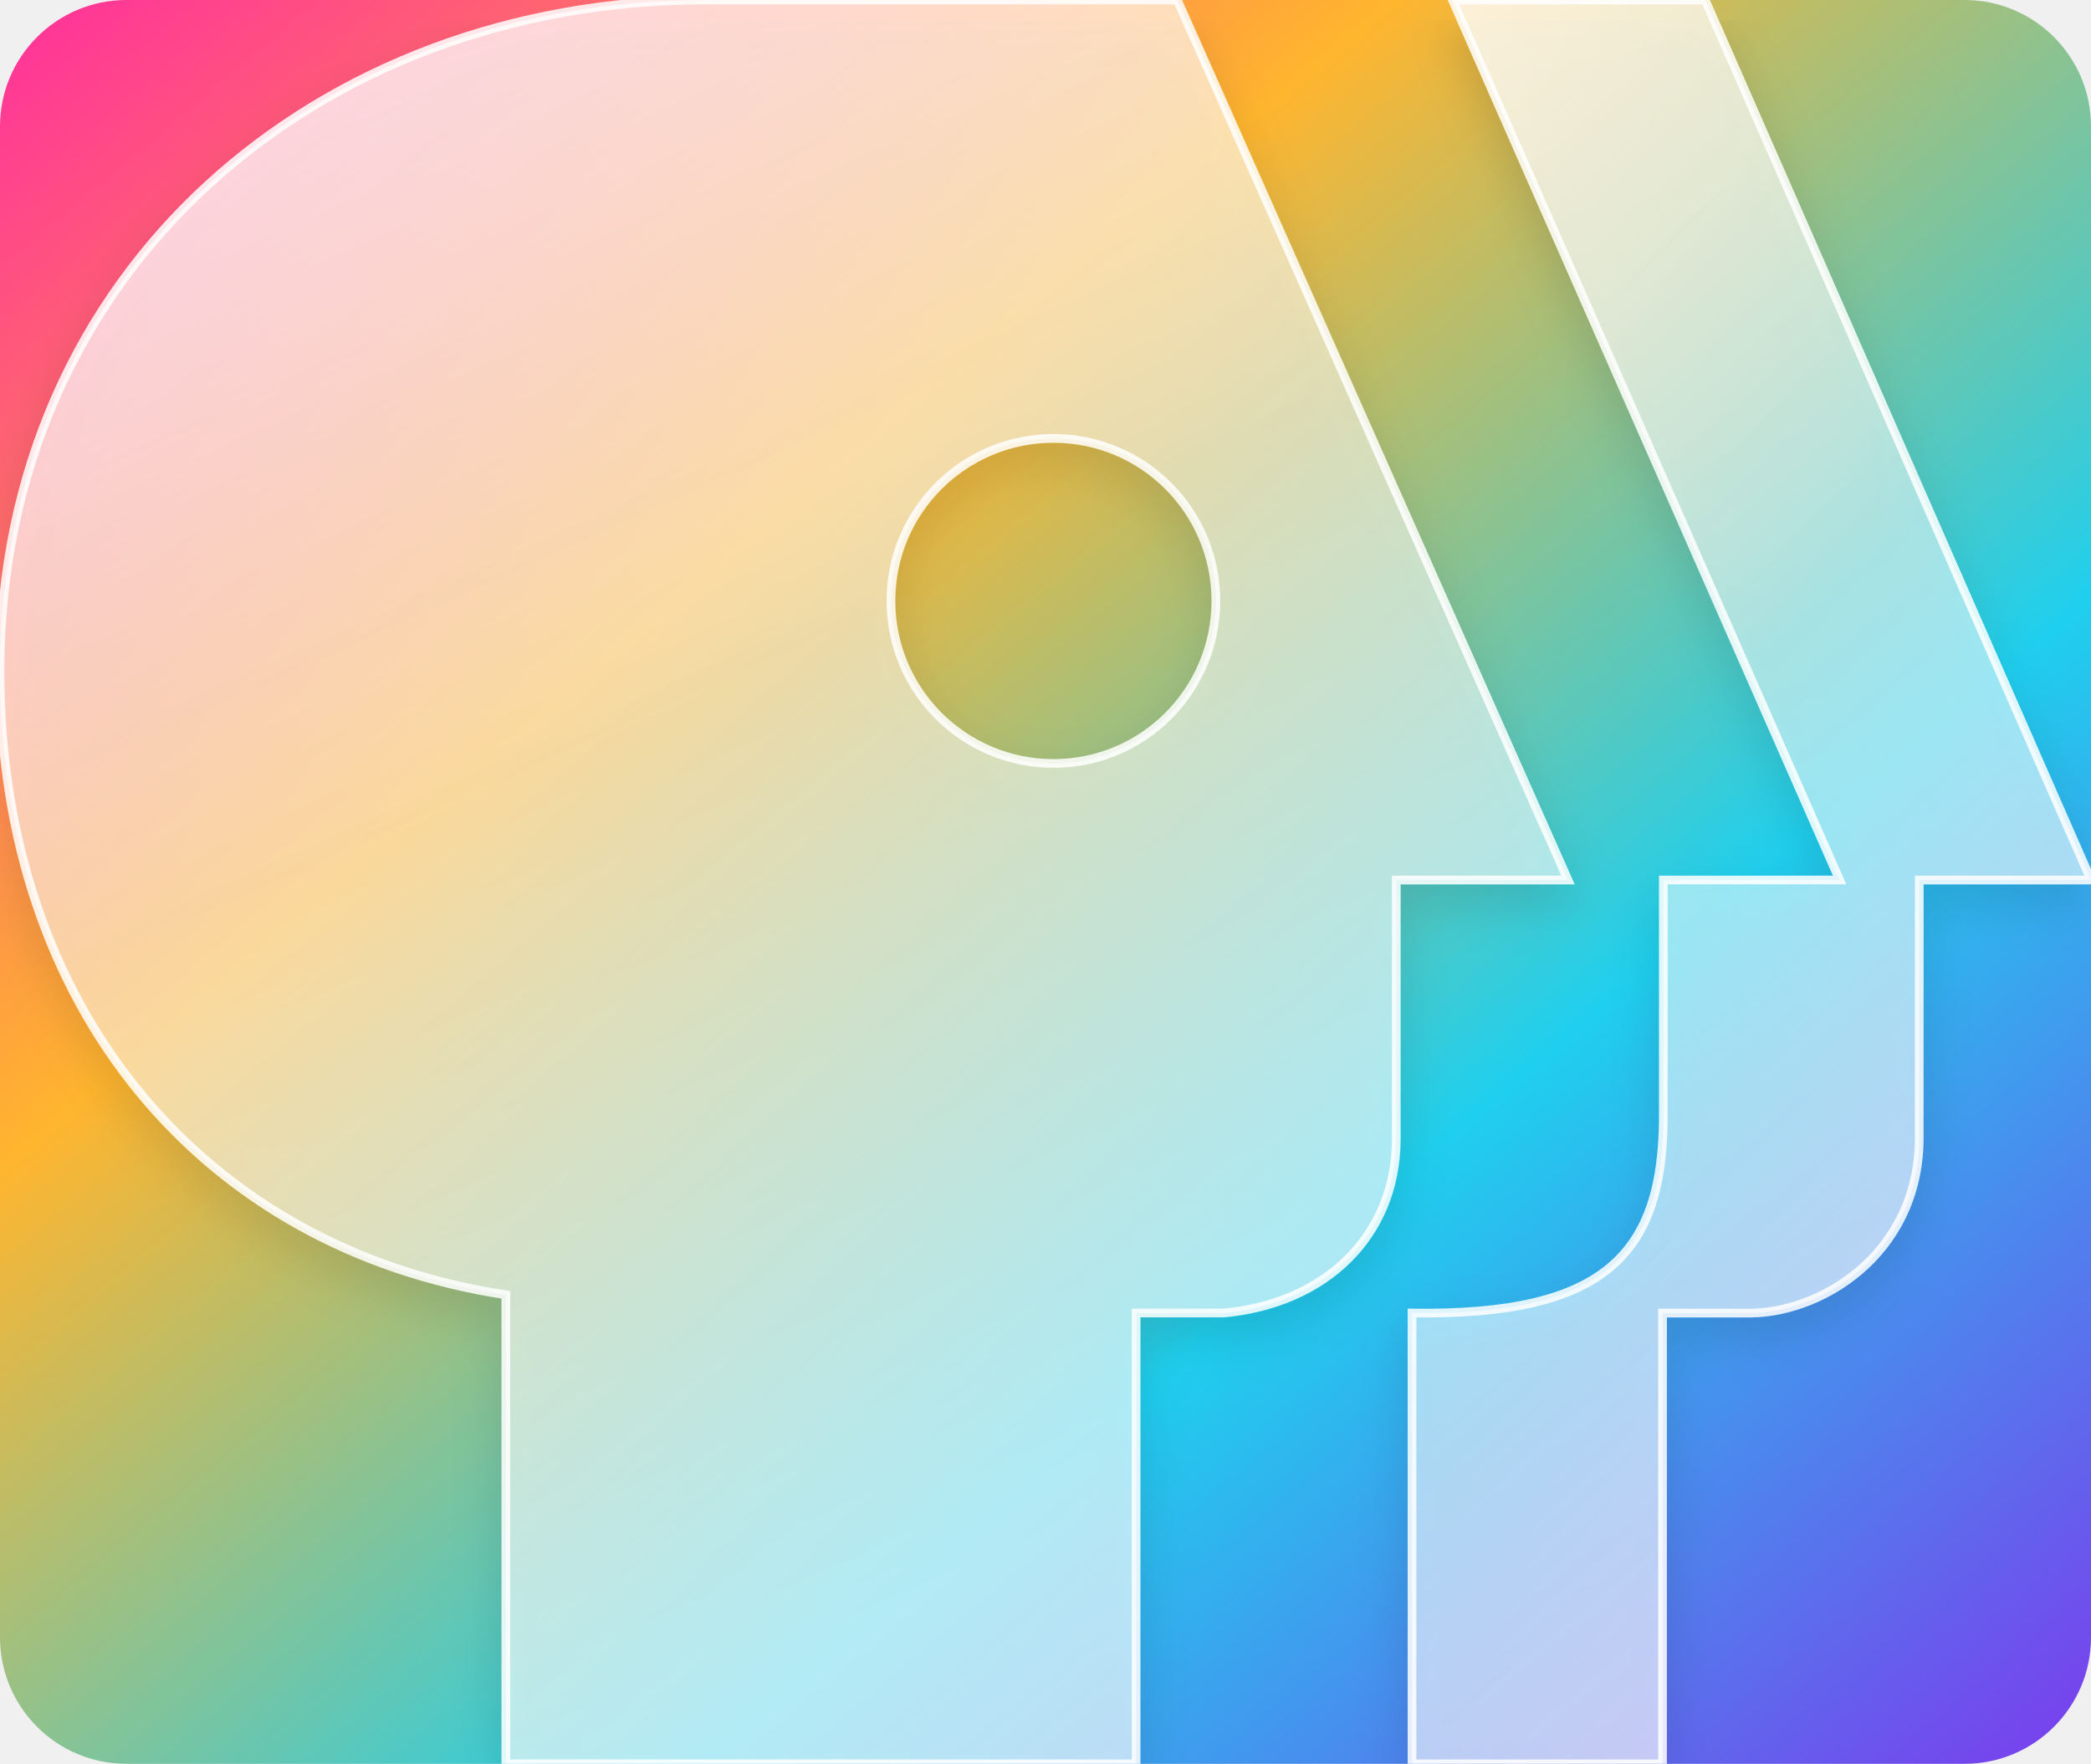
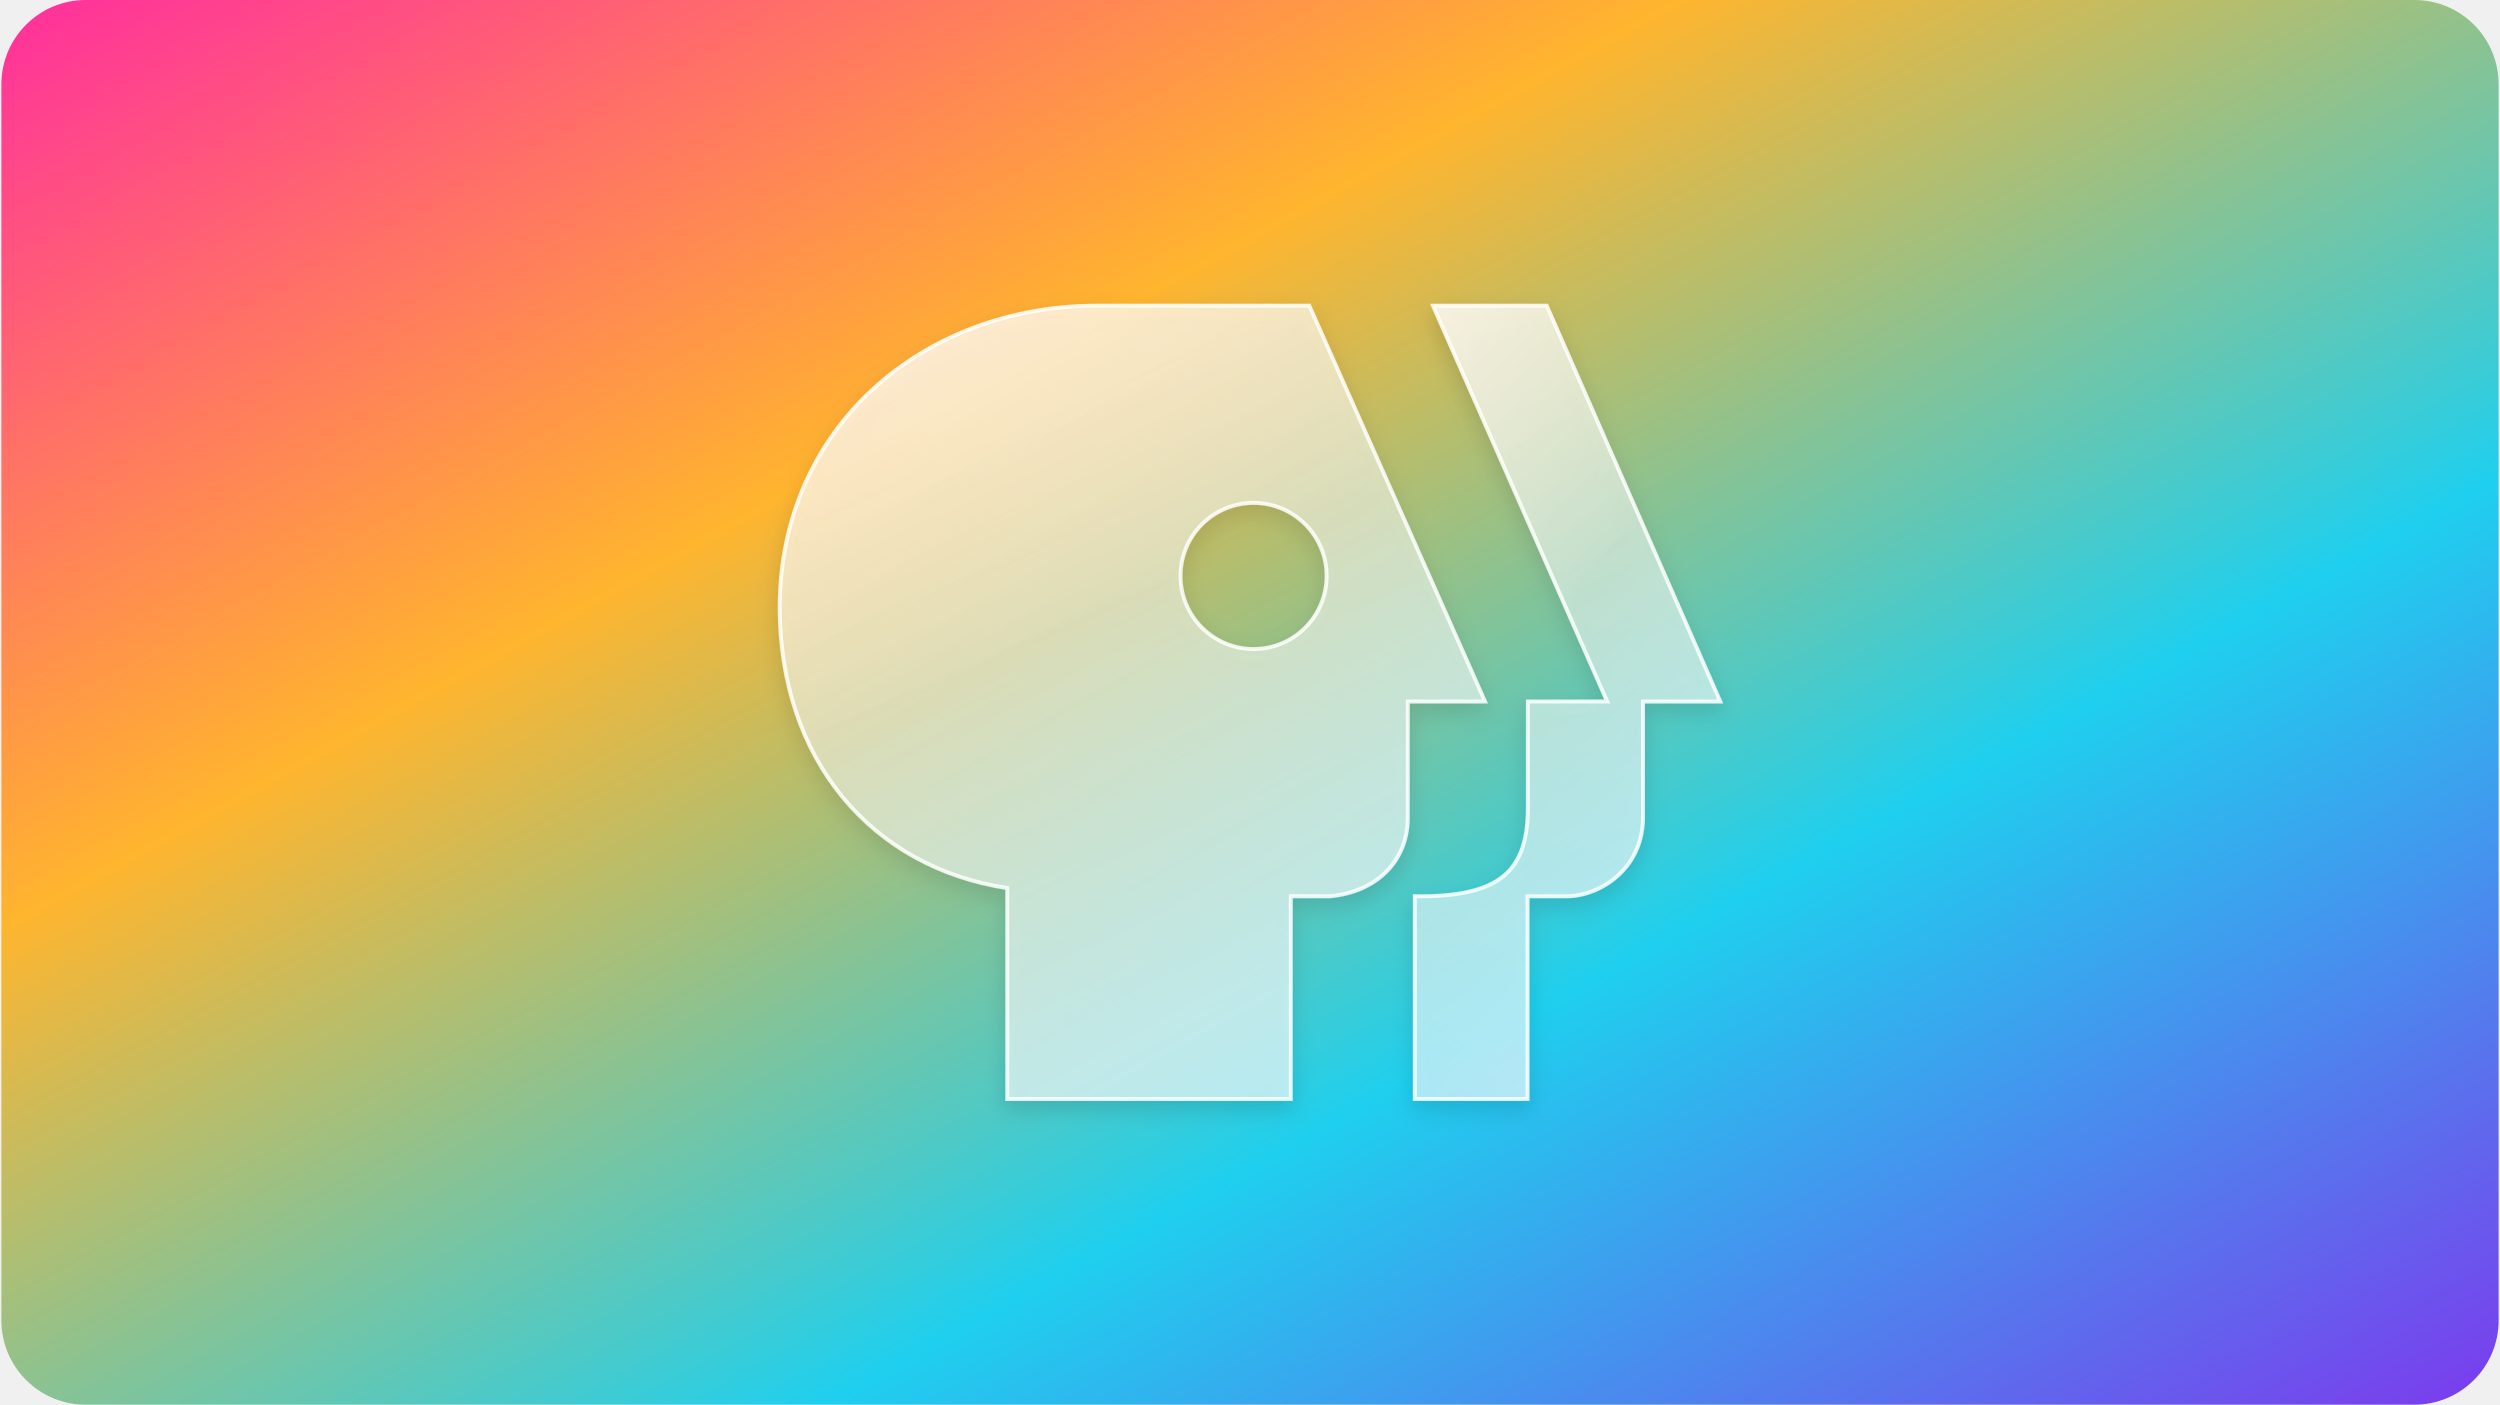
- <svg xmlns="http://www.w3.org/2000/svg" viewBox="0 0 264.583 223.178" width="264.583" height="223.178">
+ <svg xmlns="http://www.w3.org/2000/svg" viewBox="0 0 702.54 395.18" width="703" height="395">
  <defs>
    <linearGradient id="slick" x1="0" y1="0" x2="1" y2="1">
      <stop offset="0.000" stop-color="#FF2E9E" />
      <stop offset="0.333" stop-color="#FFB52E" />
      <stop offset="0.667" stop-color="#1FCFEE" />
      <stop offset="1.000" stop-color="#7C3AED" />
    </linearGradient>
    <linearGradient id="glass" x1="0" y1="0" x2="0.4" y2="1">
      <stop offset="0" stop-color="#ffffff" stop-opacity="0.82" />
      <stop offset="0.5" stop-color="#ffffff" stop-opacity="0.5" />
      <stop offset="1" stop-color="#ffffff" stop-opacity="0.64" />
    </linearGradient>
    <filter id="lift" x="-10%" y="-10%" width="120%" height="125%">
      <feDropShadow dx="0" dy="2.5" stdDeviation="3" flood-color="#000" flood-opacity="0.18" />
    </filter>
    <clipPath id="tile">
-       <rect width="264.583" height="223.178" rx="16" />
+       <rect width="702.54" height="395.18" rx="23.71" />
    </clipPath>
  </defs>
  <g clip-path="url(#tile)">
-     <rect width="264.583" height="223.178" fill="url(#slick)" />
-     <g filter="url(#lift)">
+     <rect width="702.54" height="395.18" fill="url(#slick)" />
+     <g transform="translate(218.98 86.00)" filter="url(#lift)">
      <path d="M 89.268,-6.93e-5 H 148.969 L 198.405,111.348 H 176.674 v 32.991 c -0.137,12.038 -8.884,20.576 -21.835,21.799 h -11.087 v 57.035 H 64.01 V 163.833 C 25.698,158.004 6e-6,127.554 6e-6,84.901 6e-6,34.176 40.311,-6.93e-5 89.268,-6.93e-5 Z m 44.037,55.469 c -11.359,0 -20.576,9.19 -20.576,20.55 0,11.394 9.217,20.583 20.576,20.583 11.359,0 20.548,-9.189 20.548,-20.583 0,-11.357 -9.189,-20.55 -20.548,-20.55 z" fill="url(#glass)" stroke="#ffffff" stroke-opacity="0.85" stroke-width="1.1" />
      <path d="m 183.786,-6.9532424e-5 h 31.975 L 264.583,111.348 H 242.852 l -0.006,32.892 c -0.168,14.649 -12.748,22.175 -22.005,21.903 H 210.368 v 57.035 h -31.701 v -57.035 c 24.344,0.339 31.873,-7.323 31.805,-25.227 v -29.569 h 22.306 z" fill="url(#glass)" stroke="#ffffff" stroke-opacity="0.85" stroke-width="1.1" />
    </g>
  </g>
</svg>
